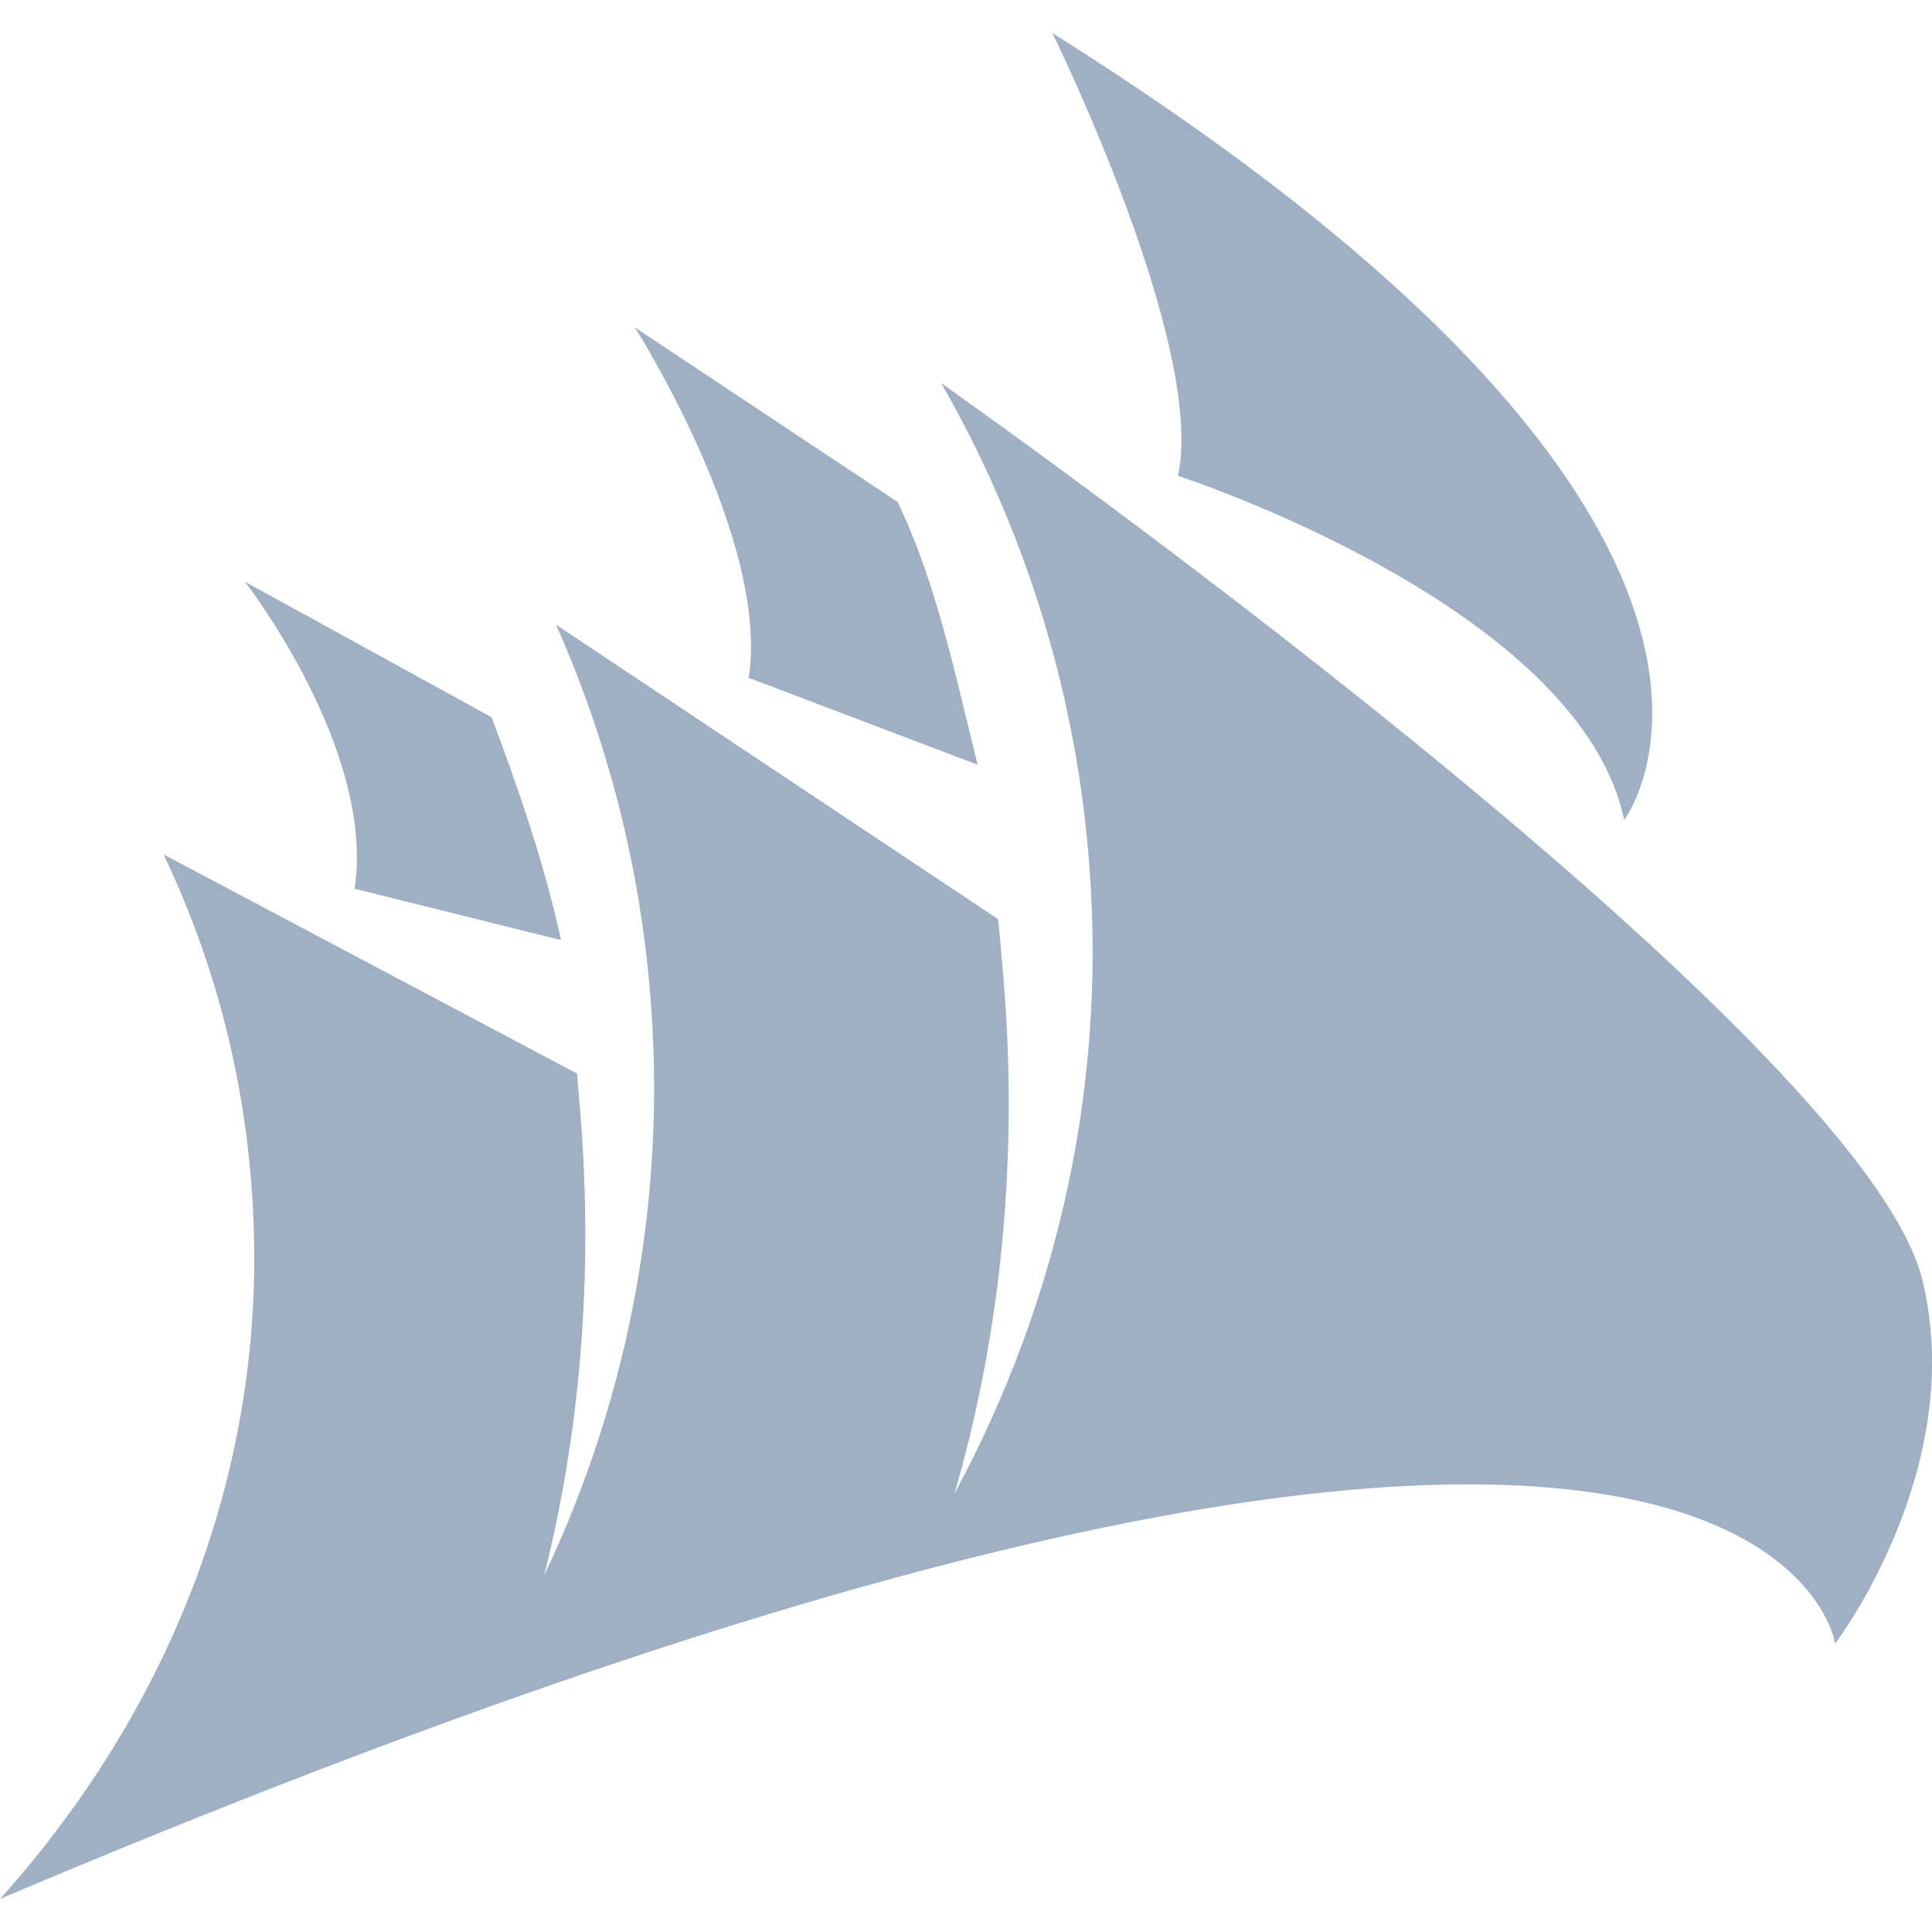
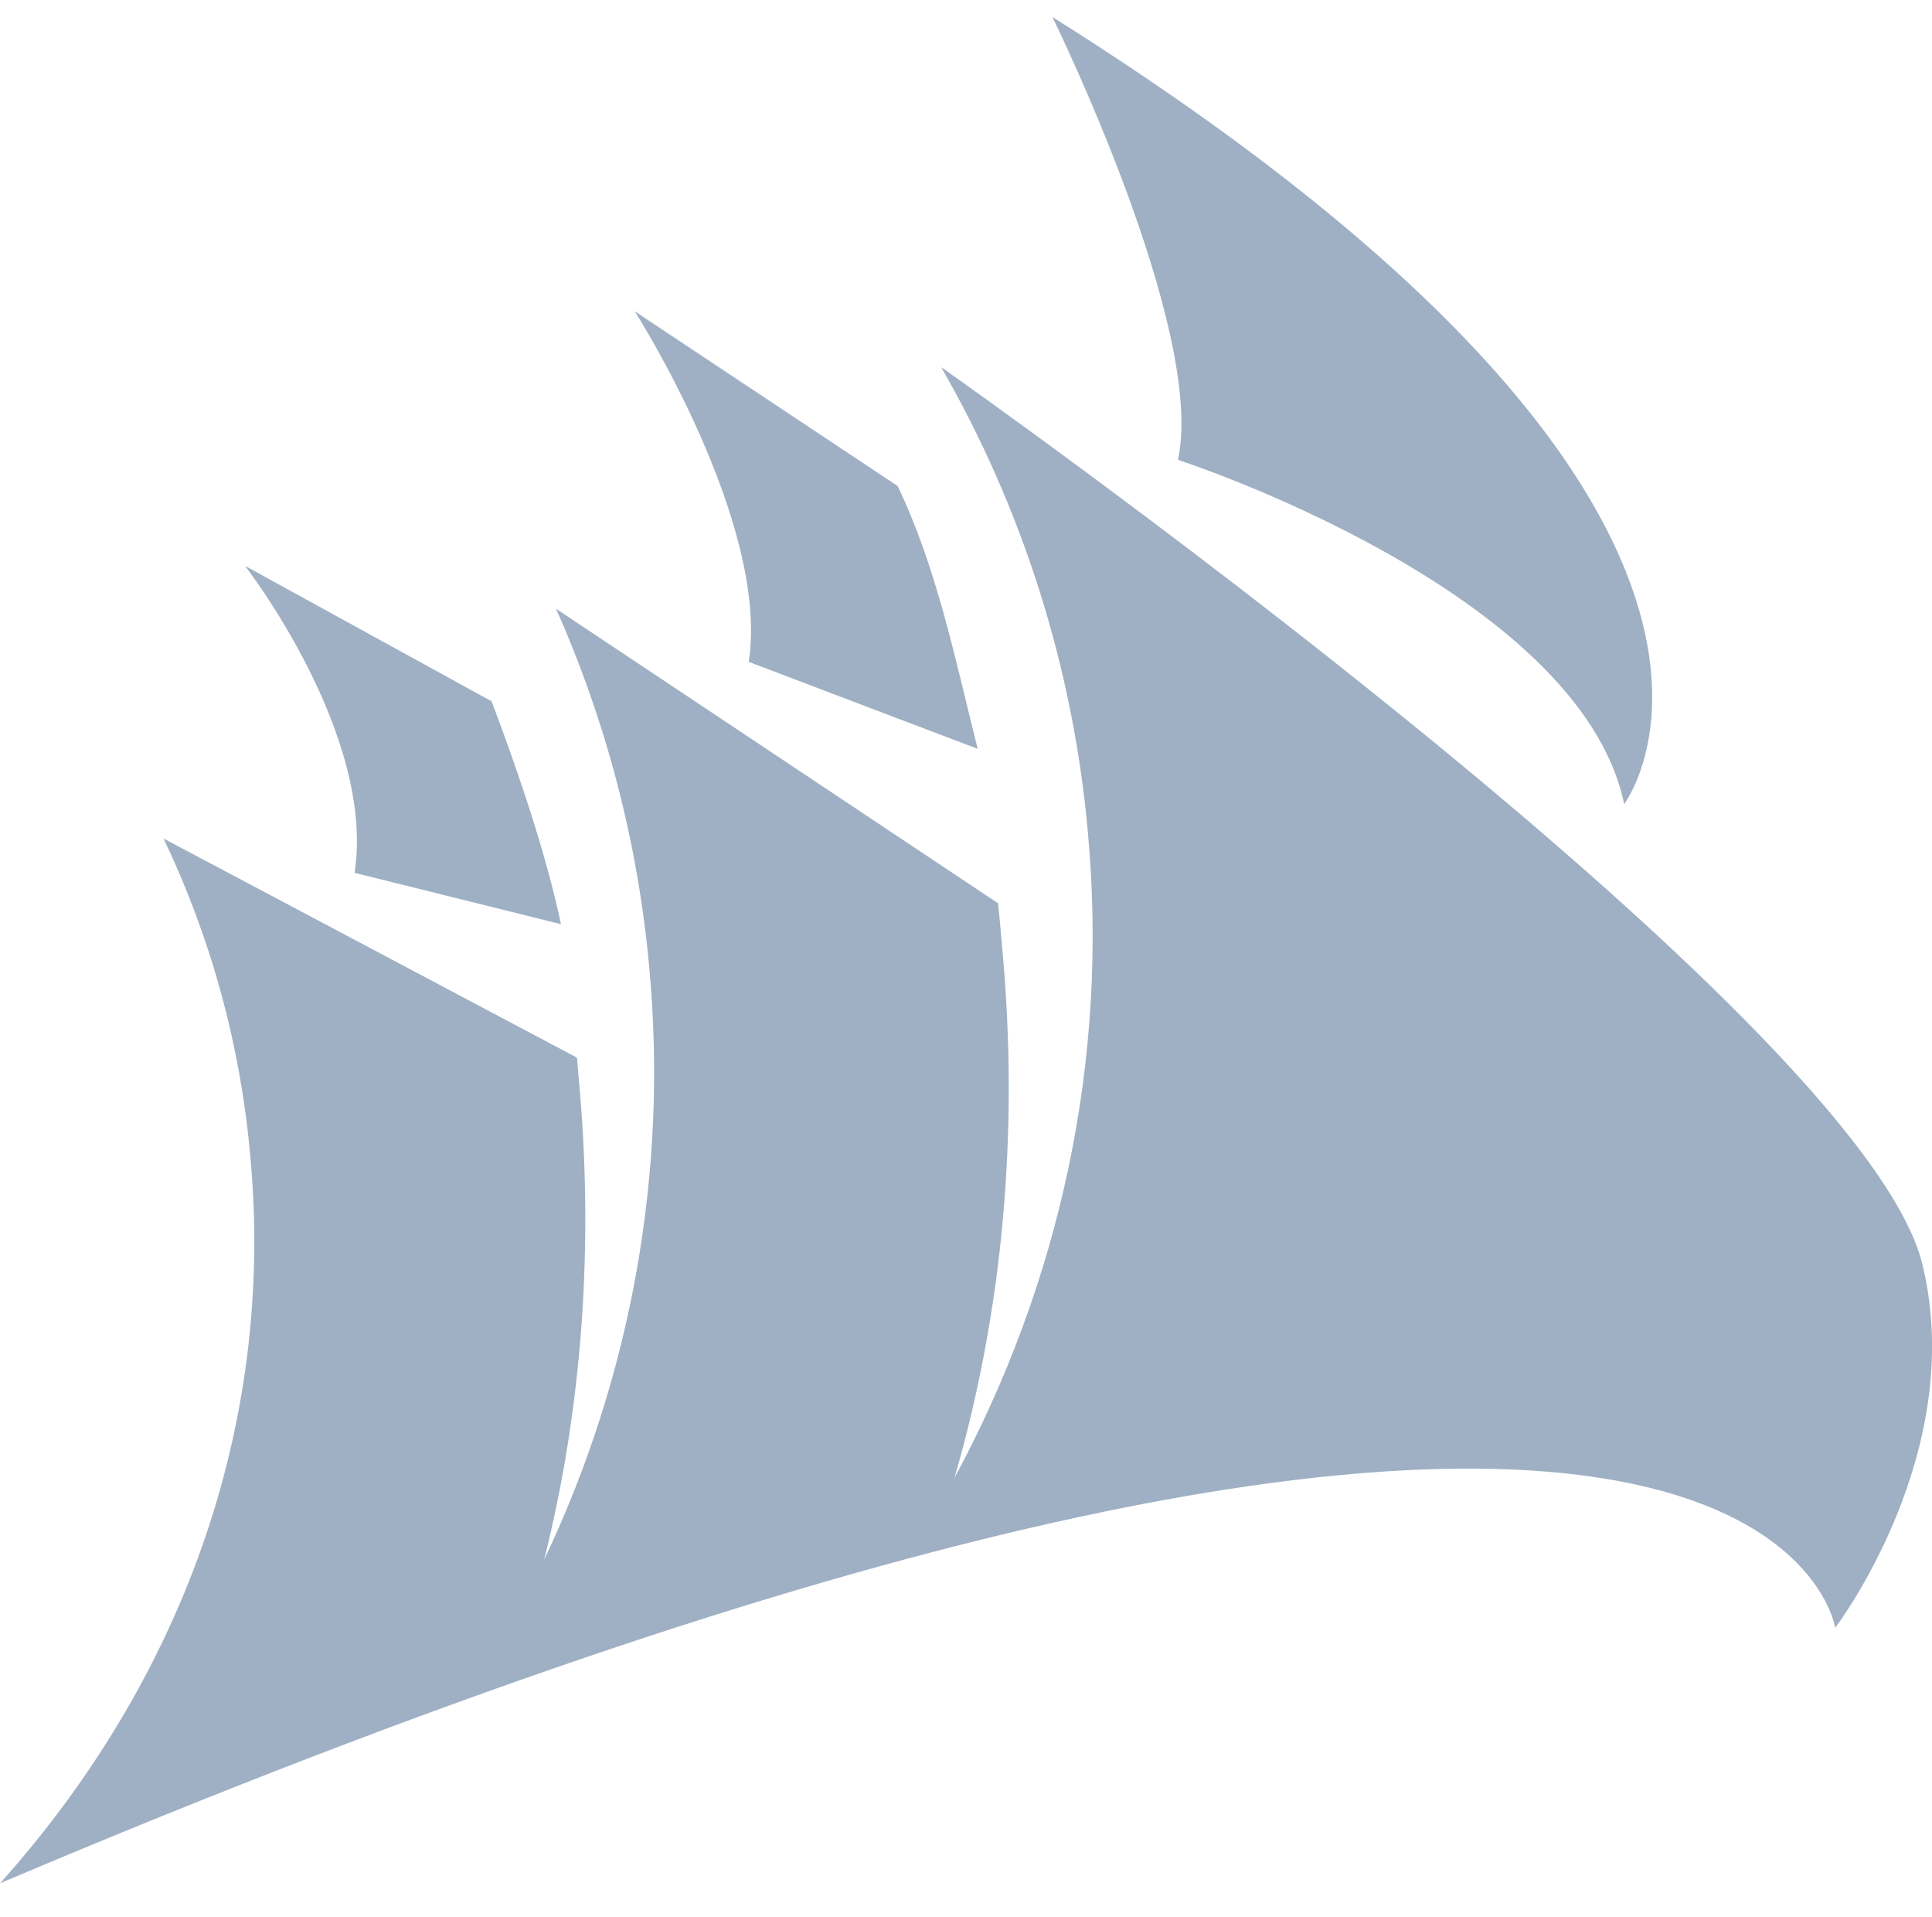
- <svg xmlns="http://www.w3.org/2000/svg" fill="#9fb0c4" role="img" viewBox="0 0 24 24">
+ <svg xmlns="http://www.w3.org/2000/svg" fill="#9fb0c4" role="img" viewBox="0.00 0.20 24.00 23.80">
  <path d="M13.073.411s1.912 3.883 1.56 5.5c0 0 4.988 1.615 5.543 4.275 0 0 2.731-3.595-7.103-9.775m-1.922 5.825c.487 1.021.707 2.118.994 3.264L9.301 8.42c.264-1.726-1.416-4.354-1.416-4.354zM6.107 8.91c.314.83.672 1.87.862 2.768l-2.564-.638c.263-1.726-1.362-3.813-1.362-3.813zm5.585-4.15s11.436 8.031 12.19 11.147c.568 2.344-1.085 4.51-1.085 4.51s-.881-6.12-22.796 3.172c2.218-2.475 3.426-5.635 3.107-9.045a11.5 11.5 0 0 0-1.076-3.93l5.136 2.722.02.244c.195 2.085.043 4.112-.428 5.99a14.1 14.1 0 0 0 1.306-7.348A14.1 14.1 0 0 0 6.907 7.76l5.49 3.657c.023.182.035.366.052.55.216 2.307.001 4.545-.592 6.587 1.291-2.393 1.925-5.155 1.655-8.04a14.1 14.1 0 0 0-1.82-5.753" />
</svg>
